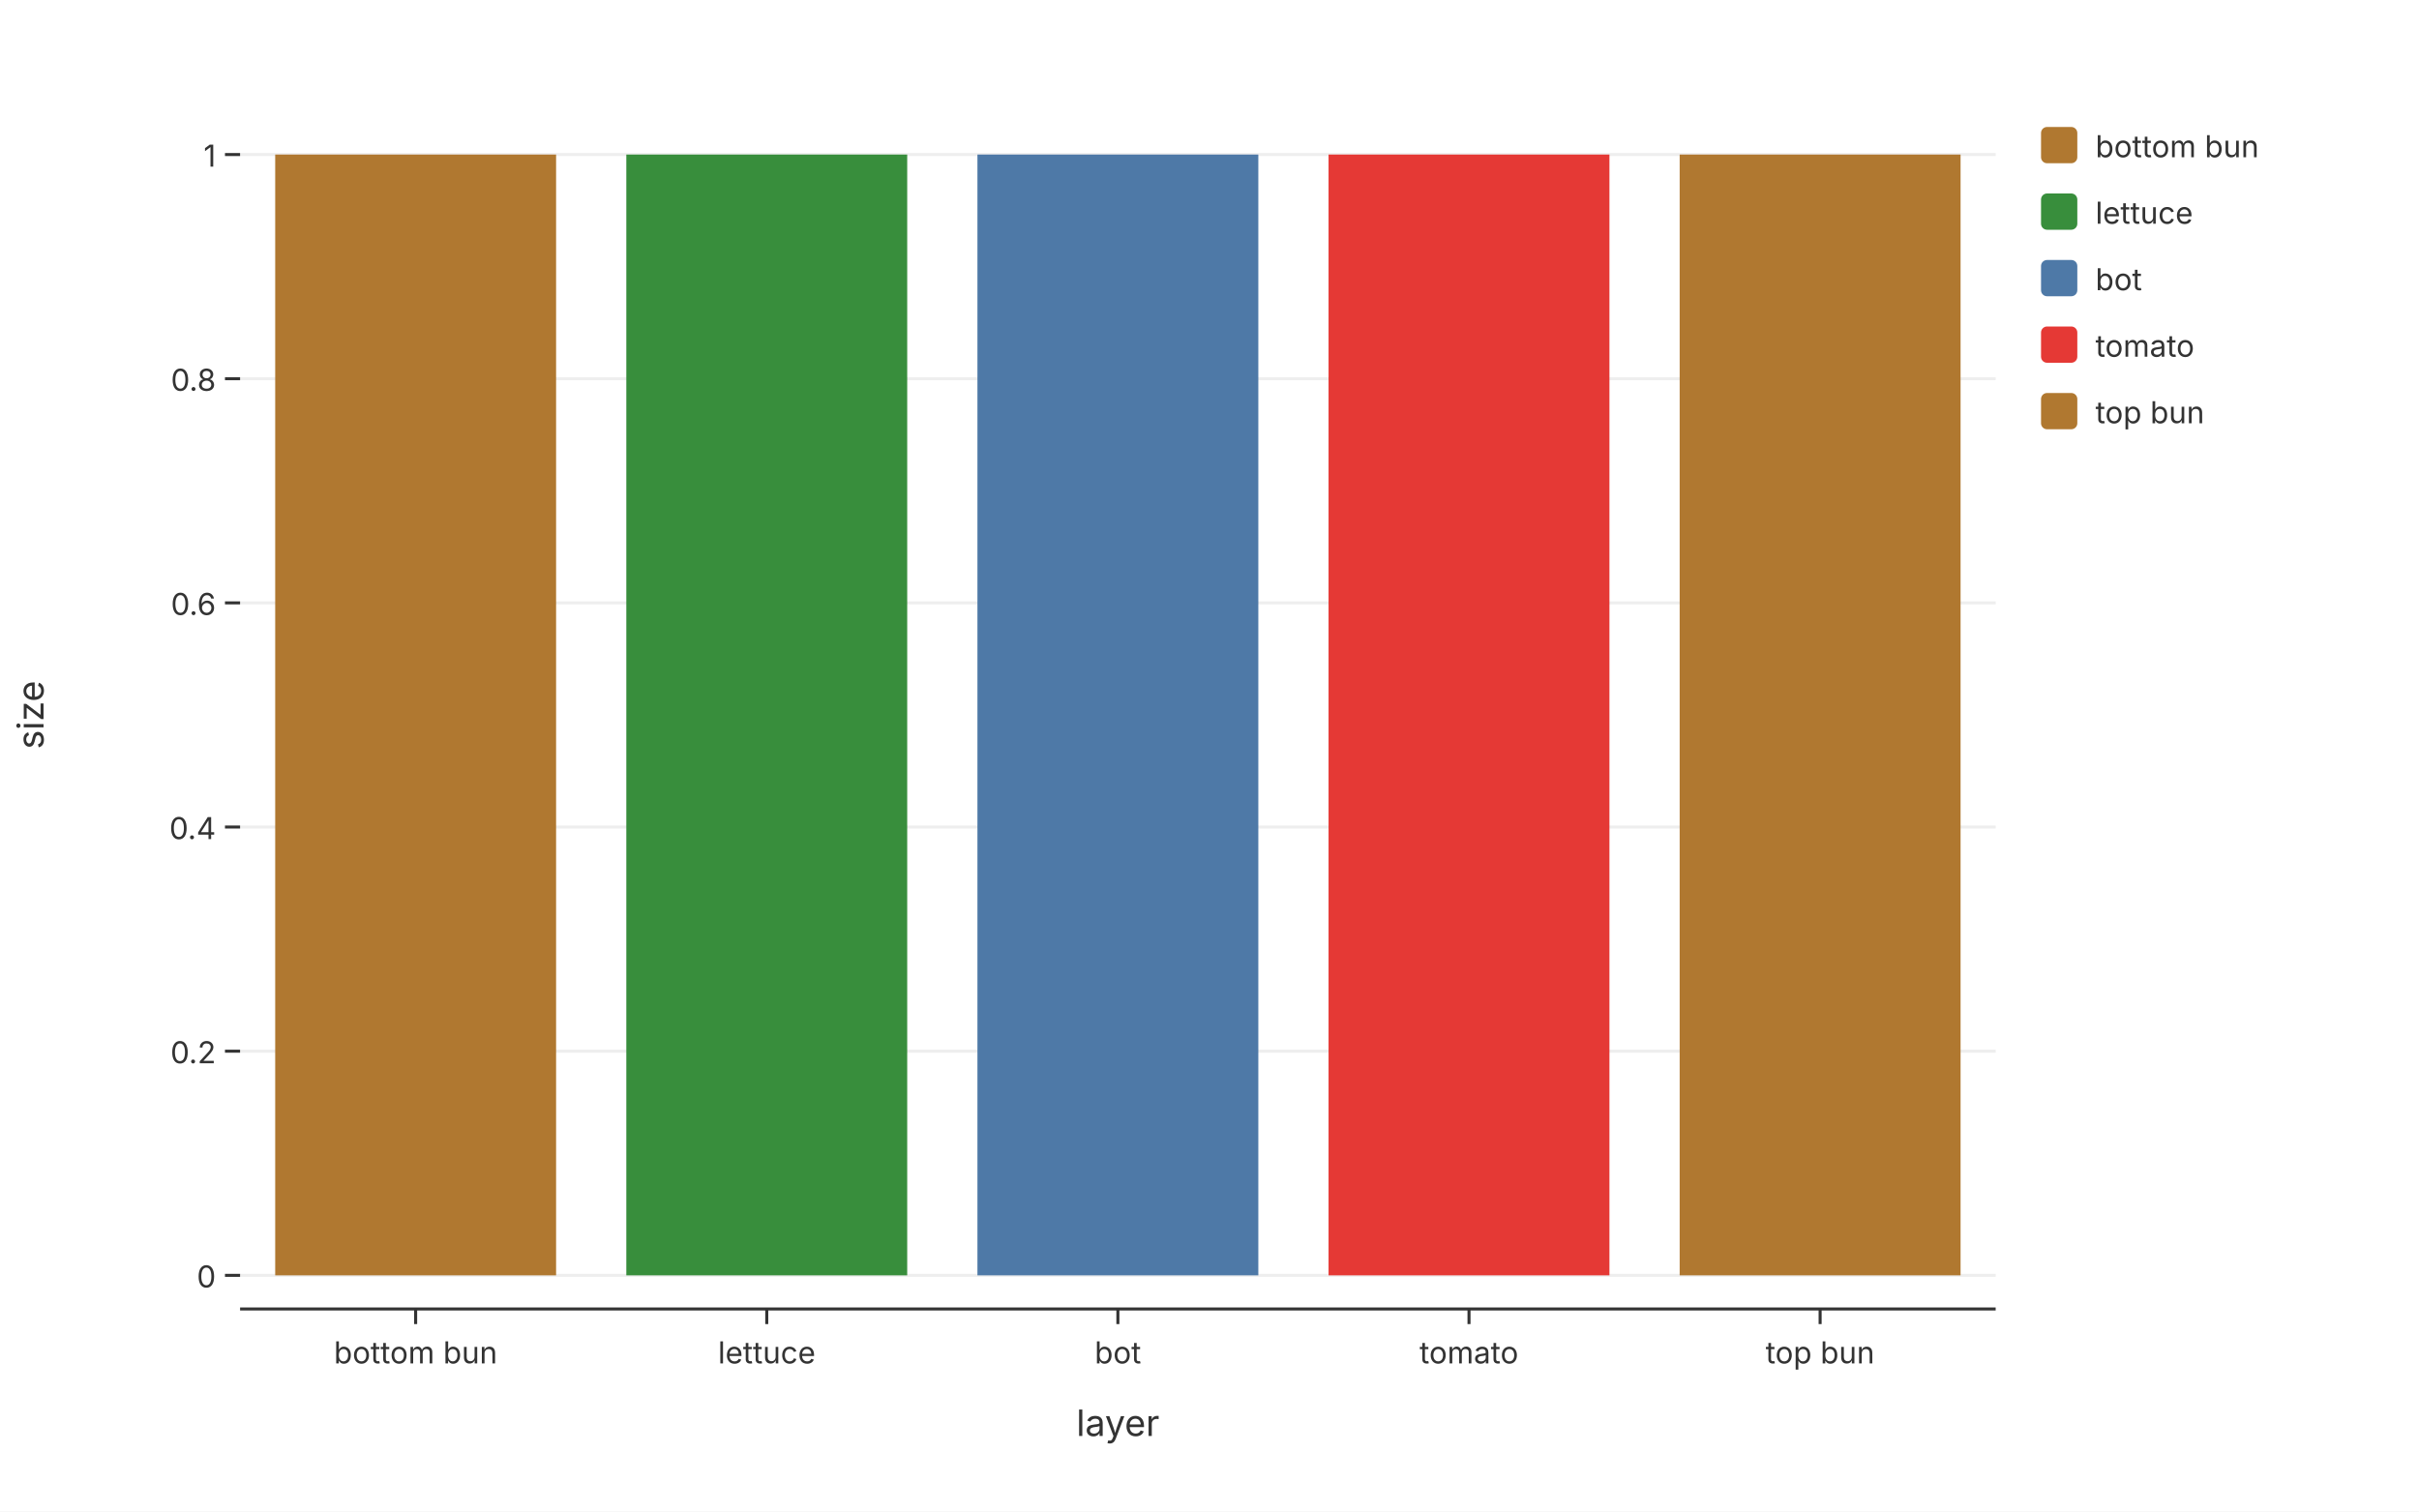
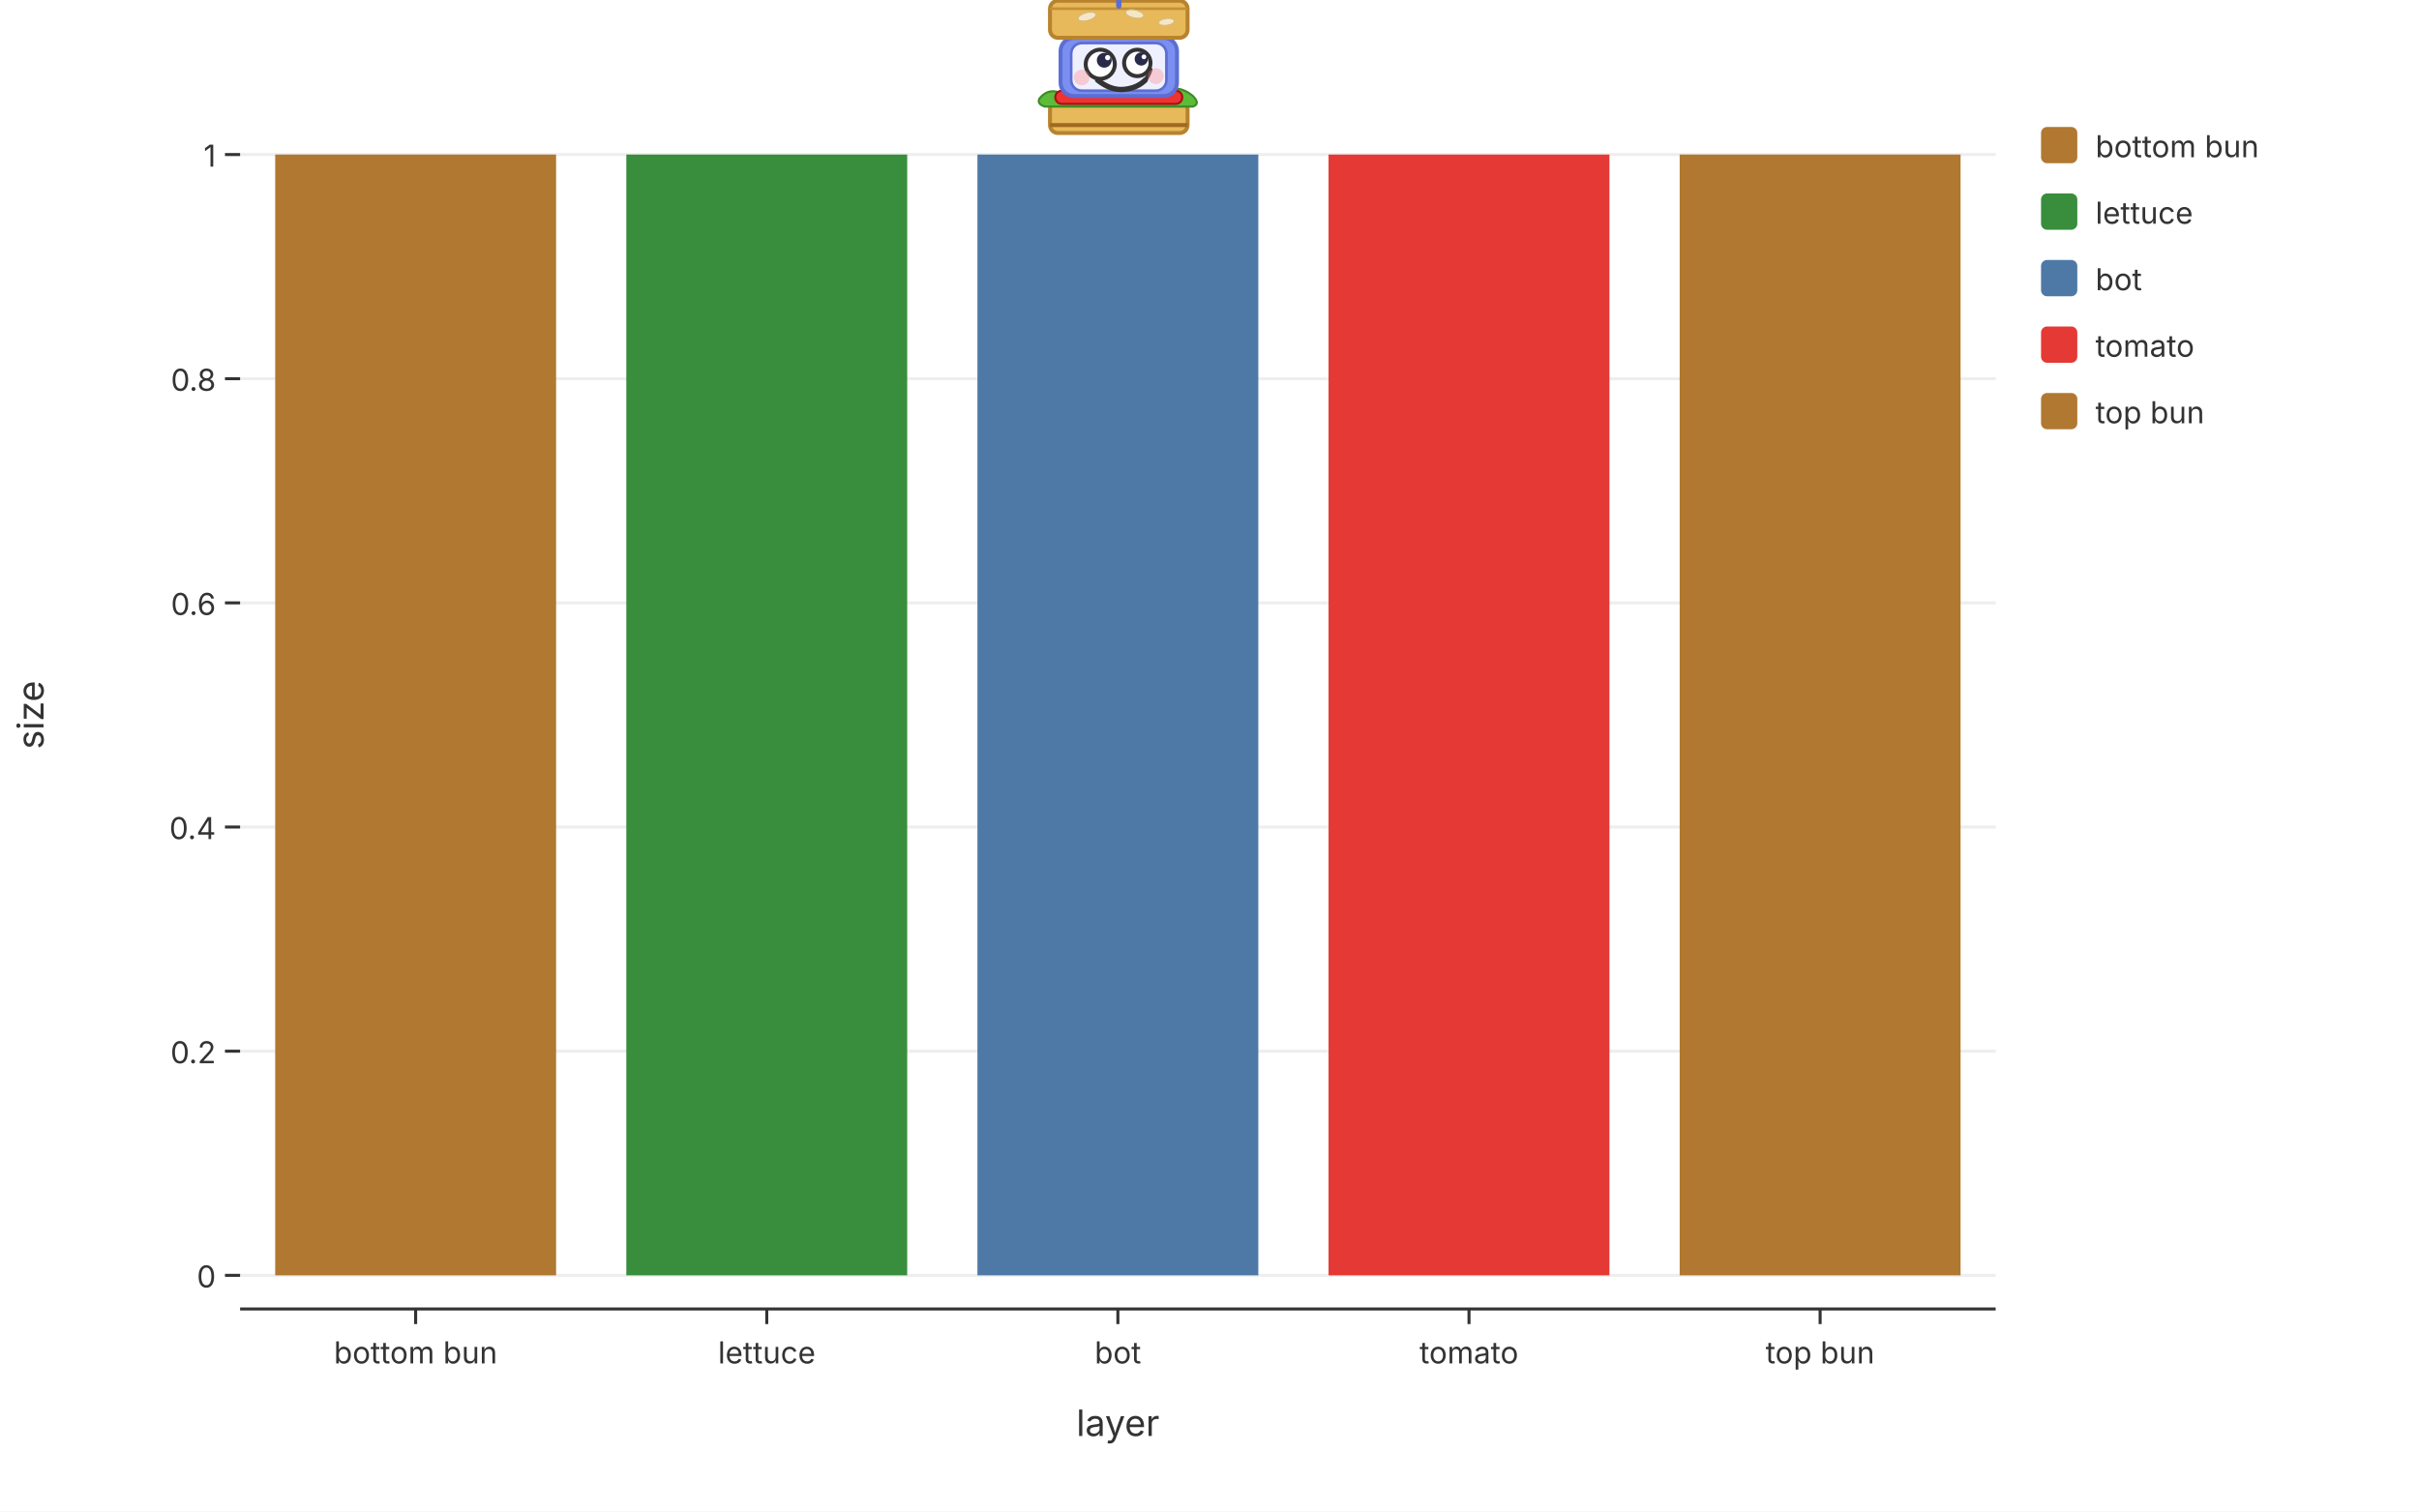
<svg xmlns="http://www.w3.org/2000/svg" width="800" height="500" viewBox="0 0 800.0 500.0">
  <defs>
    <clipPath id="plot-clip">
      <rect x="79.4" y="40" width="580.6" height="393" />
    </clipPath>
  </defs>
  <rect x="0" y="0" width="800" height="500" fill="#FFFFFF" />
  <line x1="79.4" y1="421.877" x2="660" y2="421.877" stroke="#EEEEEE" stroke-width="1" />
  <line x1="79.4" y1="347.726" x2="660" y2="347.726" stroke="#EEEEEE" stroke-width="1" />
  <line x1="79.4" y1="273.575" x2="660" y2="273.575" stroke="#EEEEEE" stroke-width="1" />
  <line x1="79.4" y1="199.425" x2="660" y2="199.425" stroke="#EEEEEE" stroke-width="1" />
  <line x1="79.4" y1="125.274" x2="660" y2="125.274" stroke="#EEEEEE" stroke-width="1" />
  <line x1="79.4" y1="51.123" x2="660" y2="51.123" stroke="#EEEEEE" stroke-width="1" />
  <line x1="79.4" y1="433" x2="660" y2="433" stroke="#333333" stroke-width="1" />
  <g clip-path="url(#plot-clip)">
    <rect x="91.012" y="51.123" width="92.896" height="370.755" fill="#B07830" />
    <rect x="207.132" y="51.123" width="92.896" height="370.755" fill="#388E3C" />
    <rect x="323.252" y="51.123" width="92.896" height="370.755" fill="#4E79A7" />
    <rect x="439.372" y="51.123" width="92.896" height="370.755" fill="#E53935" />
    <rect x="555.492" y="51.123" width="92.896" height="370.755" fill="#B07830" />
+   </g>
+   <g transform="translate(342, -5) scale(0.875)">
+     <rect x="6" y="44" width="52" height="12" rx="3" fill="#E8B95A" stroke="#B8832E" stroke-width="1.5" />
+     <line x1="6" y1="53" x2="58" y2="53" stroke="#A06820" stroke-width="1.5" />
+     <path d="M2,43 Q6,38 12,42 Q18,37 24,41 Q30,36 36,41 Q42,36 48,41 Q54,37 60,42 Q63,45 60,46 L4,46 Q1,45 2,43 Z" fill="#5DBB3A" stroke="#3D8C25" stroke-width="0.8" />
+     <rect x="8" y="40" width="48" height="5" rx="2.5" fill="#EE3333" stroke="#AA1111" stroke-width="0.8" />
+     <rect x="10" y="20" width="44" height="22" rx="5" fill="#7B8FF0" stroke="#5C6DD4" stroke-width="1.5" />
+     <rect x="14" y="22" width="36" height="18" rx="4" fill="#EEF0FF" stroke="#5C6DD4" stroke-width="1" />
+     <circle cx="25" cy="30" r="5.5" fill="white" stroke="#333" stroke-width="1.5" />
+     <circle cx="26.5" cy="28.5" r="2.8" fill="#2A2A4A" />
+     <circle cx="27.8" cy="27.5" r="1" fill="white" />
+     <circle cx="39" cy="29.5" r="5" fill="white" stroke="#333" stroke-width="1.5" />
+     <circle cx="40.5" cy="28" r="2.5" fill="#2A2A4A" />
+     <circle cx="41.5" cy="27.2" r="0.9" fill="white" />
+     <path d="M24,36 Q29,40 34,39.5 Q39,39 42,36" fill="none" stroke="#333" stroke-width="2" stroke-linecap="round" />
+     <path d="M42,36 Q43.5,34 44,32" fill="none" stroke="#333" stroke-width="1.5" stroke-linecap="round" />
+     <circle cx="18" cy="35" r="3" fill="#FF8888" opacity="0.35" />
+     <circle cx="46" cy="34.5" r="3" fill="#FF8888" opacity="0.35" />
+     <rect x="6" y="6" width="52" height="14" rx="3" fill="#E8B95A" stroke="#B8832E" stroke-width="1.5" />
+     <line x1="6" y1="9" x2="58" y2="9" stroke="#C49035" stroke-width="1" />
+     <line x1="32" y1="8" x2="32" y2="1" stroke="#5C6DD4" stroke-width="2" stroke-linecap="round" />
+     <circle cx="32" cy="0" r="3" fill="#FFD700" stroke="#E6A817" stroke-width="0.8" />
+     <ellipse cx="20" cy="12" rx="3.5" ry="1.5" fill="#F5E6C8" stroke="#D4B87A" stroke-width="0.4" transform="rotate(-15,20,12)" />
+     <ellipse cx="38" cy="11" rx="3.5" ry="1.5" fill="#F5E6C8" stroke="#D4B87A" stroke-width="0.4" transform="rotate(12,38,11)" />
+     <ellipse cx="50" cy="14" rx="3" ry="1.3" fill="#F5E6C8" stroke="#D4B87A" stroke-width="0.4" transform="rotate(-8,50,14)" />
  </g>
  <line x1="137.46" y1="433" x2="137.46" y2="438" stroke="#333333" stroke-width="1" />
  <text x="137.46" y="451" font-family="Inter, Helvetica Neue, Arial, sans-serif" font-size="10" fill="#333333" text-anchor="middle">bottom bun</text>
  <line x1="253.58" y1="433" x2="253.58" y2="438" stroke="#333333" stroke-width="1" />
  <text x="253.58" y="451" font-family="Inter, Helvetica Neue, Arial, sans-serif" font-size="10" fill="#333333" text-anchor="middle">lettuce</text>
  <line x1="369.7" y1="433" x2="369.7" y2="438" stroke="#333333" stroke-width="1" />
  <text x="369.7" y="451" font-family="Inter, Helvetica Neue, Arial, sans-serif" font-size="10" fill="#333333" text-anchor="middle">bot</text>
  <line x1="485.82" y1="433" x2="485.82" y2="438" stroke="#333333" stroke-width="1" />
  <text x="485.82" y="451" font-family="Inter, Helvetica Neue, Arial, sans-serif" font-size="10" fill="#333333" text-anchor="middle">tomato</text>
  <line x1="601.94" y1="433" x2="601.94" y2="438" stroke="#333333" stroke-width="1" />
  <text x="601.94" y="451" font-family="Inter, Helvetica Neue, Arial, sans-serif" font-size="10" fill="#333333" text-anchor="middle">top bun</text>
  <line x1="74.4" y1="421.877" x2="79.4" y2="421.877" stroke="#333333" stroke-width="1" />
  <text x="71.4" y="425.877" font-family="Inter, Helvetica Neue, Arial, sans-serif" font-size="10" fill="#333333" text-anchor="end">0</text>
  <line x1="74.4" y1="347.726" x2="79.4" y2="347.726" stroke="#333333" stroke-width="1" />
  <text x="71.4" y="351.726" font-family="Inter, Helvetica Neue, Arial, sans-serif" font-size="10" fill="#333333" text-anchor="end">0.2</text>
  <line x1="74.4" y1="273.575" x2="79.4" y2="273.575" stroke="#333333" stroke-width="1" />
  <text x="71.4" y="277.575" font-family="Inter, Helvetica Neue, Arial, sans-serif" font-size="10" fill="#333333" text-anchor="end">0.4</text>
  <line x1="74.4" y1="199.425" x2="79.4" y2="199.425" stroke="#333333" stroke-width="1" />
  <text x="71.4" y="203.425" font-family="Inter, Helvetica Neue, Arial, sans-serif" font-size="10" fill="#333333" text-anchor="end">0.6</text>
  <line x1="74.4" y1="125.274" x2="79.4" y2="125.274" stroke="#333333" stroke-width="1" />
  <text x="71.4" y="129.274" font-family="Inter, Helvetica Neue, Arial, sans-serif" font-size="10" fill="#333333" text-anchor="end">0.8</text>
  <line x1="74.4" y1="51.123" x2="79.4" y2="51.123" stroke="#333333" stroke-width="1" />
  <text x="71.4" y="55.123" font-family="Inter, Helvetica Neue, Arial, sans-serif" font-size="10" fill="#333333" text-anchor="end">1</text>
  <text x="369.7" y="475" font-family="Inter, Helvetica Neue, Arial, sans-serif" font-size="12" fill="#333333" text-anchor="middle">layer</text>
  <text x="14.4" y="236.5" font-family="Inter, Helvetica Neue, Arial, sans-serif" font-size="12" fill="#333333" text-anchor="middle" transform="rotate(-90,14.4,236.5)">size</text>
  <rect x="675" y="42" width="12" height="12" fill="#B07830" rx="2" />
  <text x="693" y="52" font-family="Inter, Helvetica Neue, Arial, sans-serif" font-size="10" fill="#333333" text-anchor="start">bottom bun</text>
  <rect x="675" y="64" width="12" height="12" fill="#388E3C" rx="2" />
  <text x="693" y="74" font-family="Inter, Helvetica Neue, Arial, sans-serif" font-size="10" fill="#333333" text-anchor="start">lettuce</text>
  <rect x="675" y="86" width="12" height="12" fill="#4E79A7" rx="2" />
  <text x="693" y="96" font-family="Inter, Helvetica Neue, Arial, sans-serif" font-size="10" fill="#333333" text-anchor="start">bot</text>
  <rect x="675" y="108" width="12" height="12" fill="#E53935" rx="2" />
  <text x="693" y="118" font-family="Inter, Helvetica Neue, Arial, sans-serif" font-size="10" fill="#333333" text-anchor="start">tomato</text>
  <rect x="675" y="130" width="12" height="12" fill="#B07830" rx="2" />
  <text x="693" y="140" font-family="Inter, Helvetica Neue, Arial, sans-serif" font-size="10" fill="#333333" text-anchor="start">top bun</text>
</svg>
